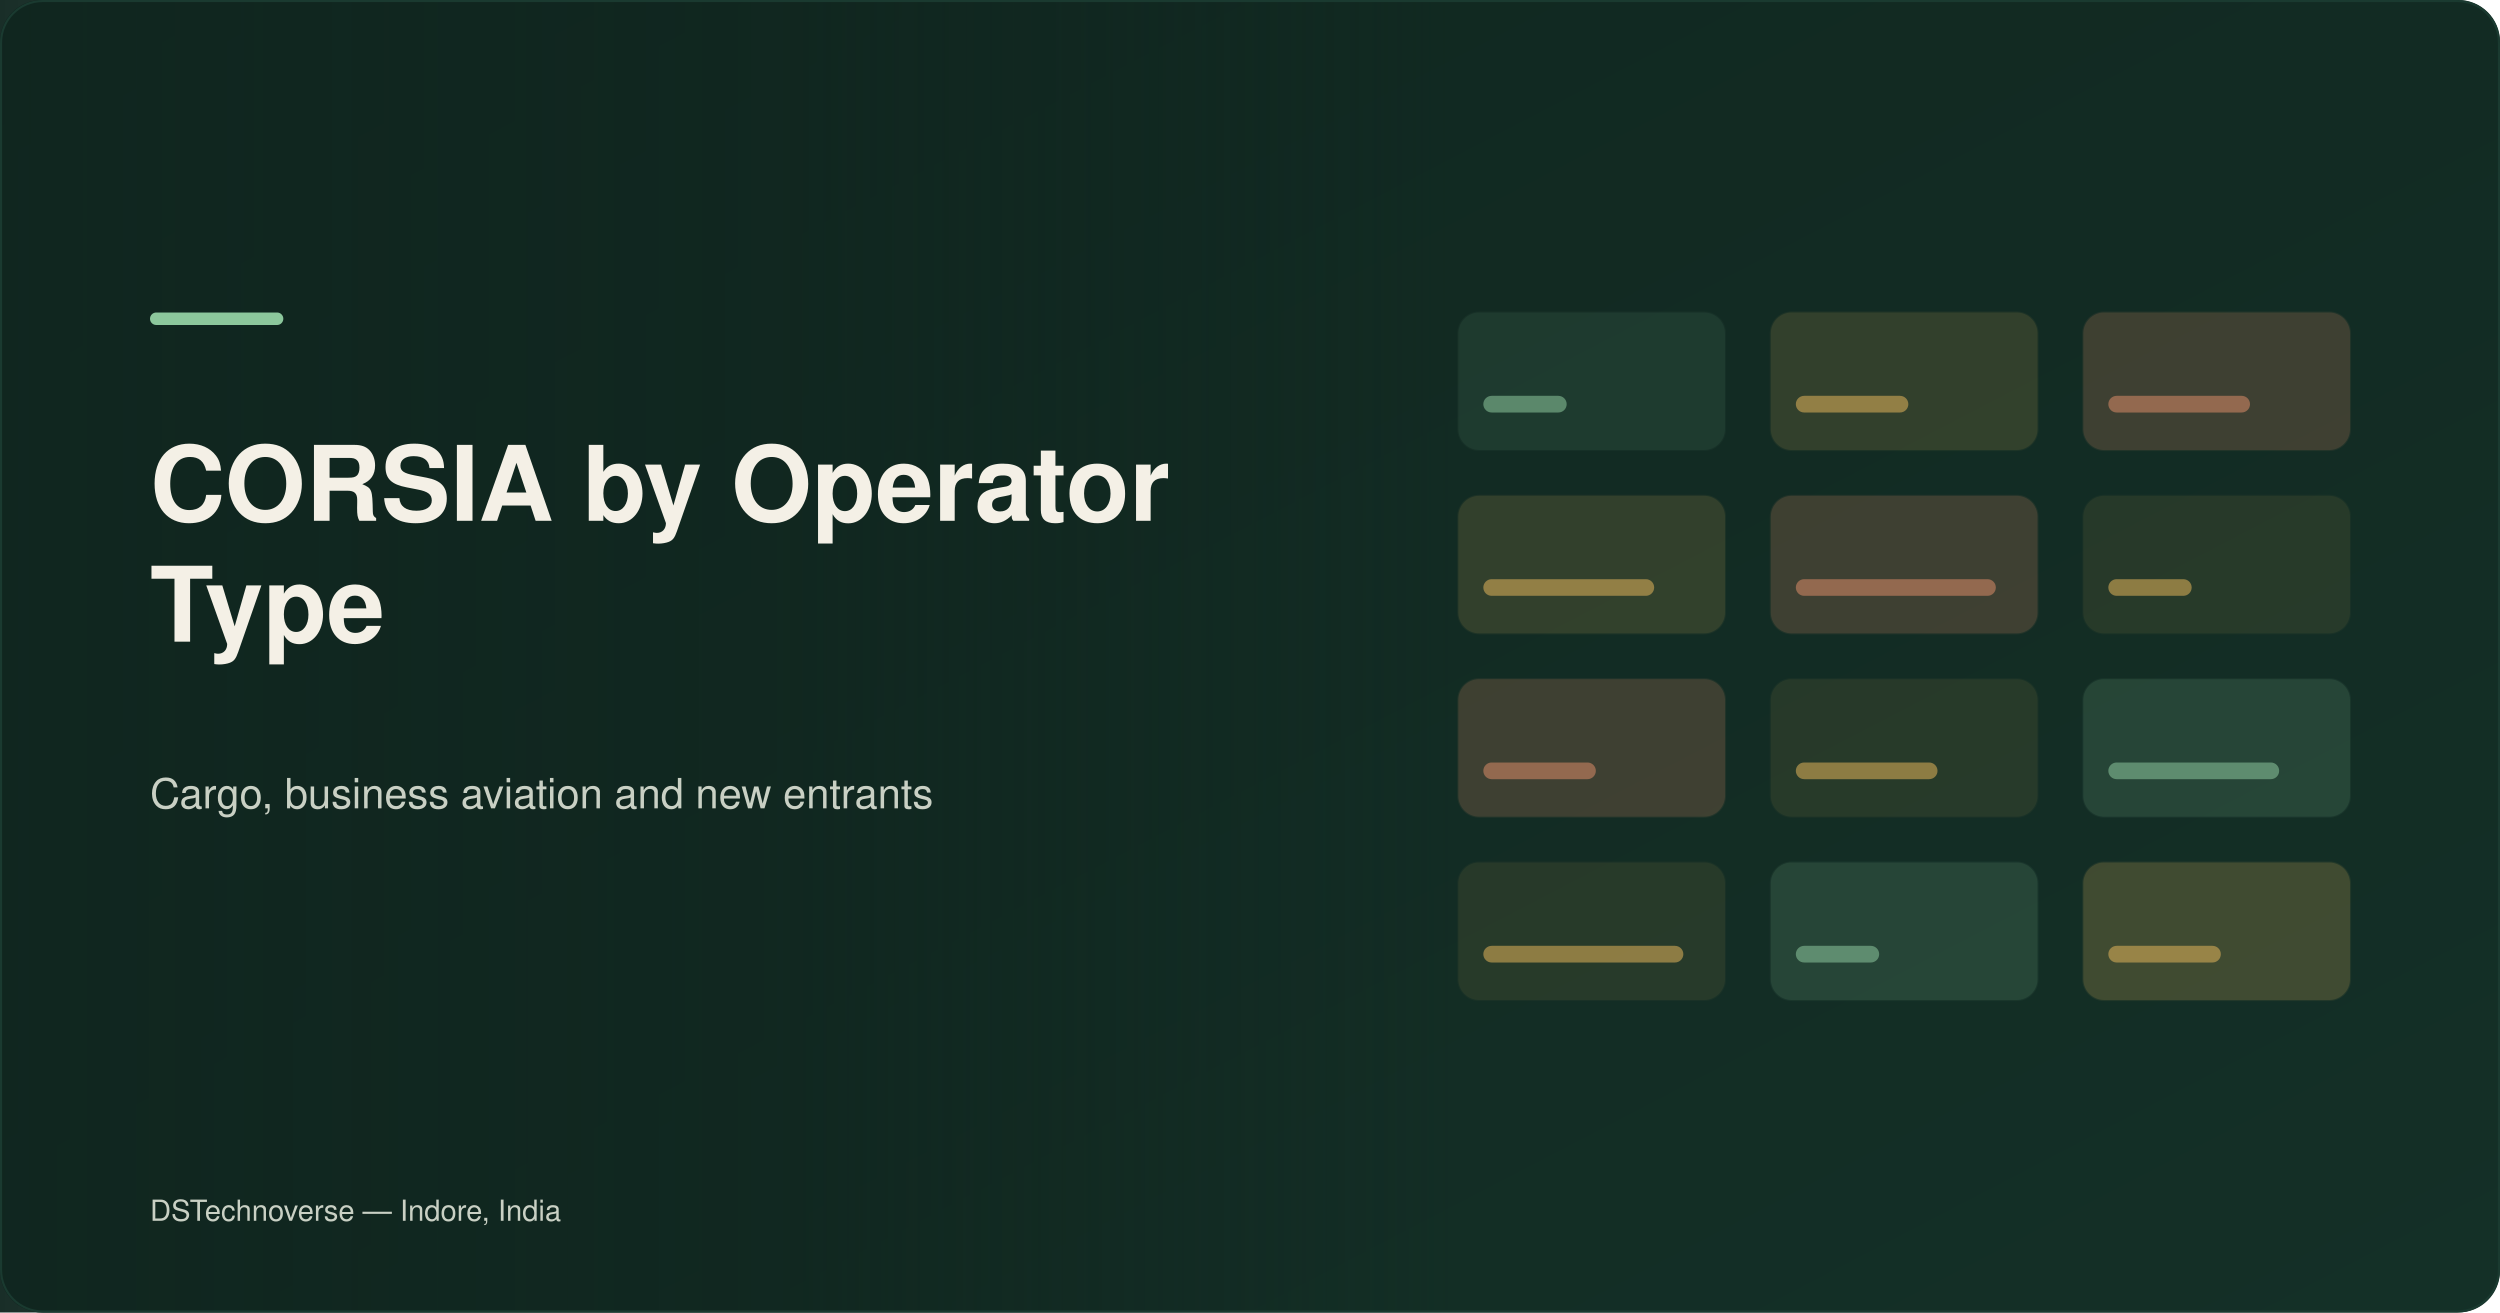
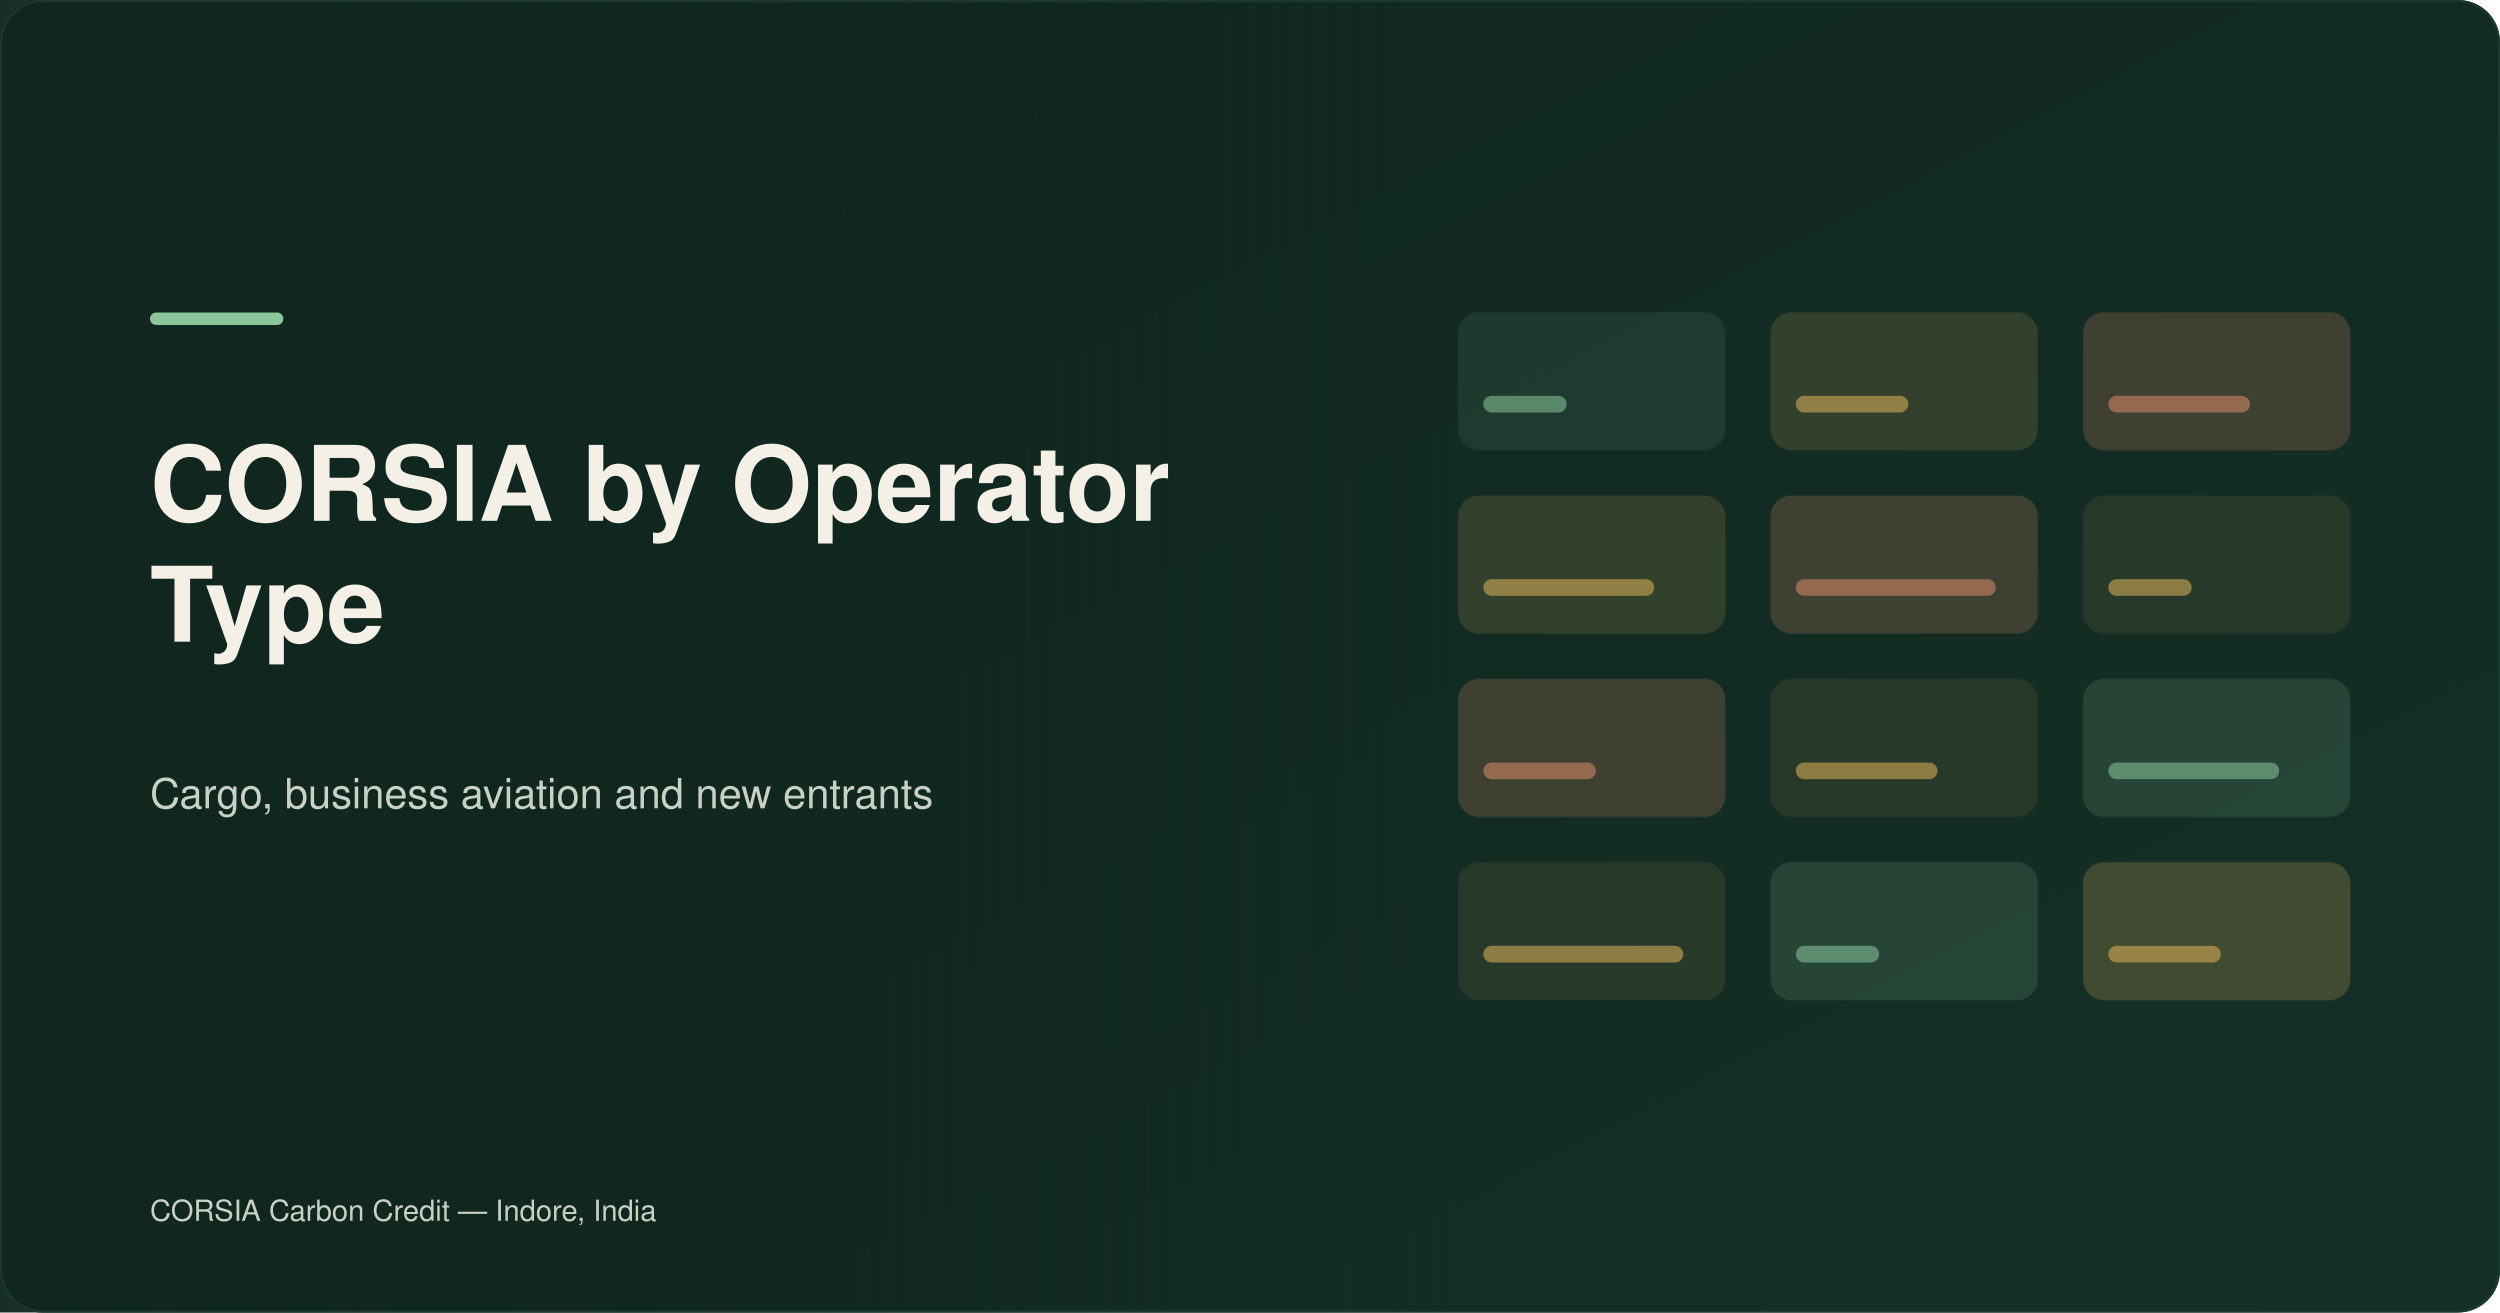
<svg xmlns="http://www.w3.org/2000/svg" viewBox="0 0 1200 630" width="1200" height="630" role="img">
  <defs>
    <linearGradient id="hg" x1="0" y1="0" x2="1" y2="1">
      <stop offset="0" stop-color="#10261f" />
      <stop offset="1" stop-color="#143027" />
    </linearGradient>
    <linearGradient id="scrim" x1="0" y1="0" x2="1" y2="0">
      <stop offset="0" stop-color="#10261f" stop-opacity="0.96" />
      <stop offset="0.55" stop-color="#10261f" stop-opacity="0.72" />
      <stop offset="1" stop-color="#10261f" stop-opacity="0" />
    </linearGradient>
  </defs>
  <rect width="1200" height="630" rx="20" fill="url(#hg)" />
  <rect x="700" y="150" width="128" height="66" rx="10" fill="#8cc79c" opacity="0.1" stroke="#8cc79c" stroke-opacity="0.35" />
  <rect x="712" y="190" width="40" height="8" rx="4" fill="#8cc79c" opacity="0.55" />
  <rect x="850" y="150" width="128" height="66" rx="10" fill="#e0b25a" opacity="0.16" stroke="#e0b25a" stroke-opacity="0.35" />
  <rect x="862" y="190" width="54" height="8" rx="4" fill="#e0b25a" opacity="0.55" />
  <rect x="1000" y="150" width="128" height="66" rx="10" fill="#d98a66" opacity="0.22" stroke="#d98a66" stroke-opacity="0.35" />
  <rect x="1012" y="190" width="68" height="8" rx="4" fill="#d98a66" opacity="0.55" />
  <rect x="700" y="238" width="128" height="66" rx="10" fill="#e0b25a" opacity="0.16" stroke="#e0b25a" stroke-opacity="0.35" />
  <rect x="712" y="278" width="82" height="8" rx="4" fill="#e0b25a" opacity="0.55" />
  <rect x="850" y="238" width="128" height="66" rx="10" fill="#d98a66" opacity="0.22" stroke="#d98a66" stroke-opacity="0.35" />
  <rect x="862" y="278" width="96" height="8" rx="4" fill="#d98a66" opacity="0.55" />
  <rect x="1000" y="238" width="128" height="66" rx="10" fill="#e0b25a" opacity="0.1" stroke="#e0b25a" stroke-opacity="0.35" />
  <rect x="1012" y="278" width="40" height="8" rx="4" fill="#e0b25a" opacity="0.55" />
  <rect x="700" y="326" width="128" height="66" rx="10" fill="#d98a66" opacity="0.22" stroke="#d98a66" stroke-opacity="0.35" />
  <rect x="712" y="366" width="54" height="8" rx="4" fill="#d98a66" opacity="0.55" />
  <rect x="850" y="326" width="128" height="66" rx="10" fill="#e0b25a" opacity="0.1" stroke="#e0b25a" stroke-opacity="0.35" />
  <rect x="862" y="366" width="68" height="8" rx="4" fill="#e0b25a" opacity="0.55" />
  <rect x="1000" y="326" width="128" height="66" rx="10" fill="#8cc79c" opacity="0.16" stroke="#8cc79c" stroke-opacity="0.35" />
  <rect x="1012" y="366" width="82" height="8" rx="4" fill="#8cc79c" opacity="0.55" />
  <rect x="700" y="414" width="128" height="66" rx="10" fill="#e0b25a" opacity="0.1" stroke="#e0b25a" stroke-opacity="0.35" />
  <rect x="712" y="454" width="96" height="8" rx="4" fill="#e0b25a" opacity="0.55" />
  <rect x="850" y="414" width="128" height="66" rx="10" fill="#8cc79c" opacity="0.16" stroke="#8cc79c" stroke-opacity="0.35" />
  <rect x="862" y="454" width="40" height="8" rx="4" fill="#8cc79c" opacity="0.55" />
  <rect x="1000" y="414" width="128" height="66" rx="10" fill="#e0b25a" opacity="0.22" stroke="#e0b25a" stroke-opacity="0.35" />
  <rect x="1012" y="454" width="54" height="8" rx="4" fill="#e0b25a" opacity="0.55" />
  <rect width="700" height="630" fill="url(#scrim)" />
  <rect x="72" y="150" width="64" height="6" rx="3" fill="#8cc79c" />
  <text x="72" y="250" fill="#f4f0e6" font-size="50" font-weight="800" font-family="IBM Plex Sans, Segoe UI, Helvetica, Arial, sans-serif" text-anchor="start" opacity="1">CORSIA by Operator</text>
  <text x="72" y="308" fill="#f4f0e6" font-size="50" font-weight="800" font-family="IBM Plex Sans, Segoe UI, Helvetica, Arial, sans-serif" text-anchor="start" opacity="1">Type</text>
  <text x="72" y="388" fill="#c9d0c4" font-size="20" font-weight="400" font-family="IBM Plex Sans, Segoe UI, Helvetica, Arial, sans-serif" text-anchor="start" opacity="1">Cargo, business aviation and new entrants</text>
-   <text x="72" y="586" fill="#c9d0c4" font-size="14" font-weight="400" font-family="IBM Plex Sans, Segoe UI, Helvetica, Arial, sans-serif" text-anchor="start" opacity="1">DSTechnoverse — Indore, India</text>
+   <text x="72" y="586" fill="#c9d0c4" font-size="14" font-weight="400" font-family="IBM Plex Sans, Segoe UI, Helvetica, Arial, sans-serif" text-anchor="start" opacity="1">CORSIA Carbon Credit — Indore, India</text>
  <rect x="0.5" y="0.5" width="1199" height="629" rx="20" fill="none" stroke="#1a3a30" />
</svg>
